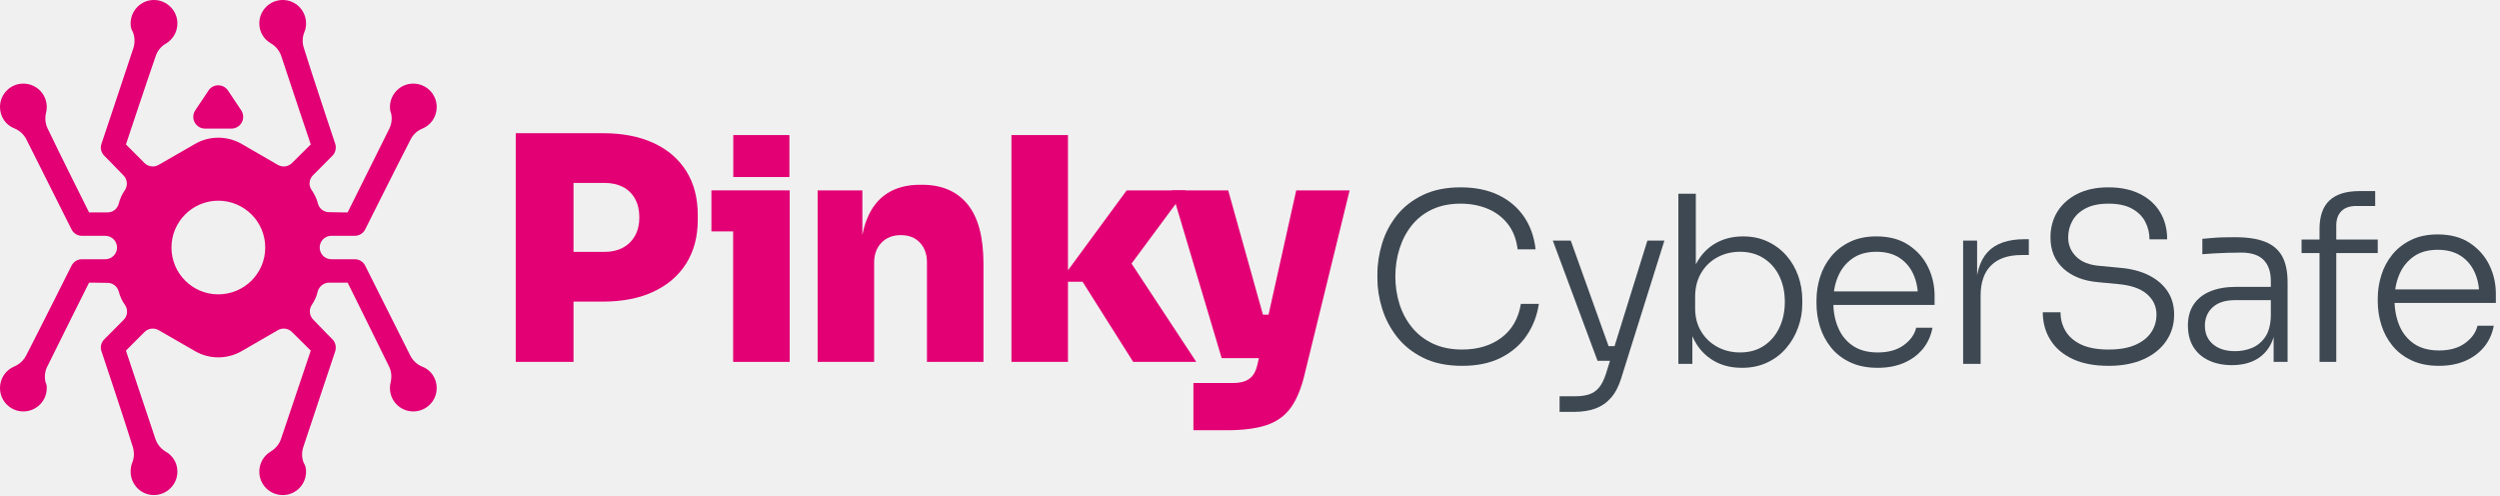
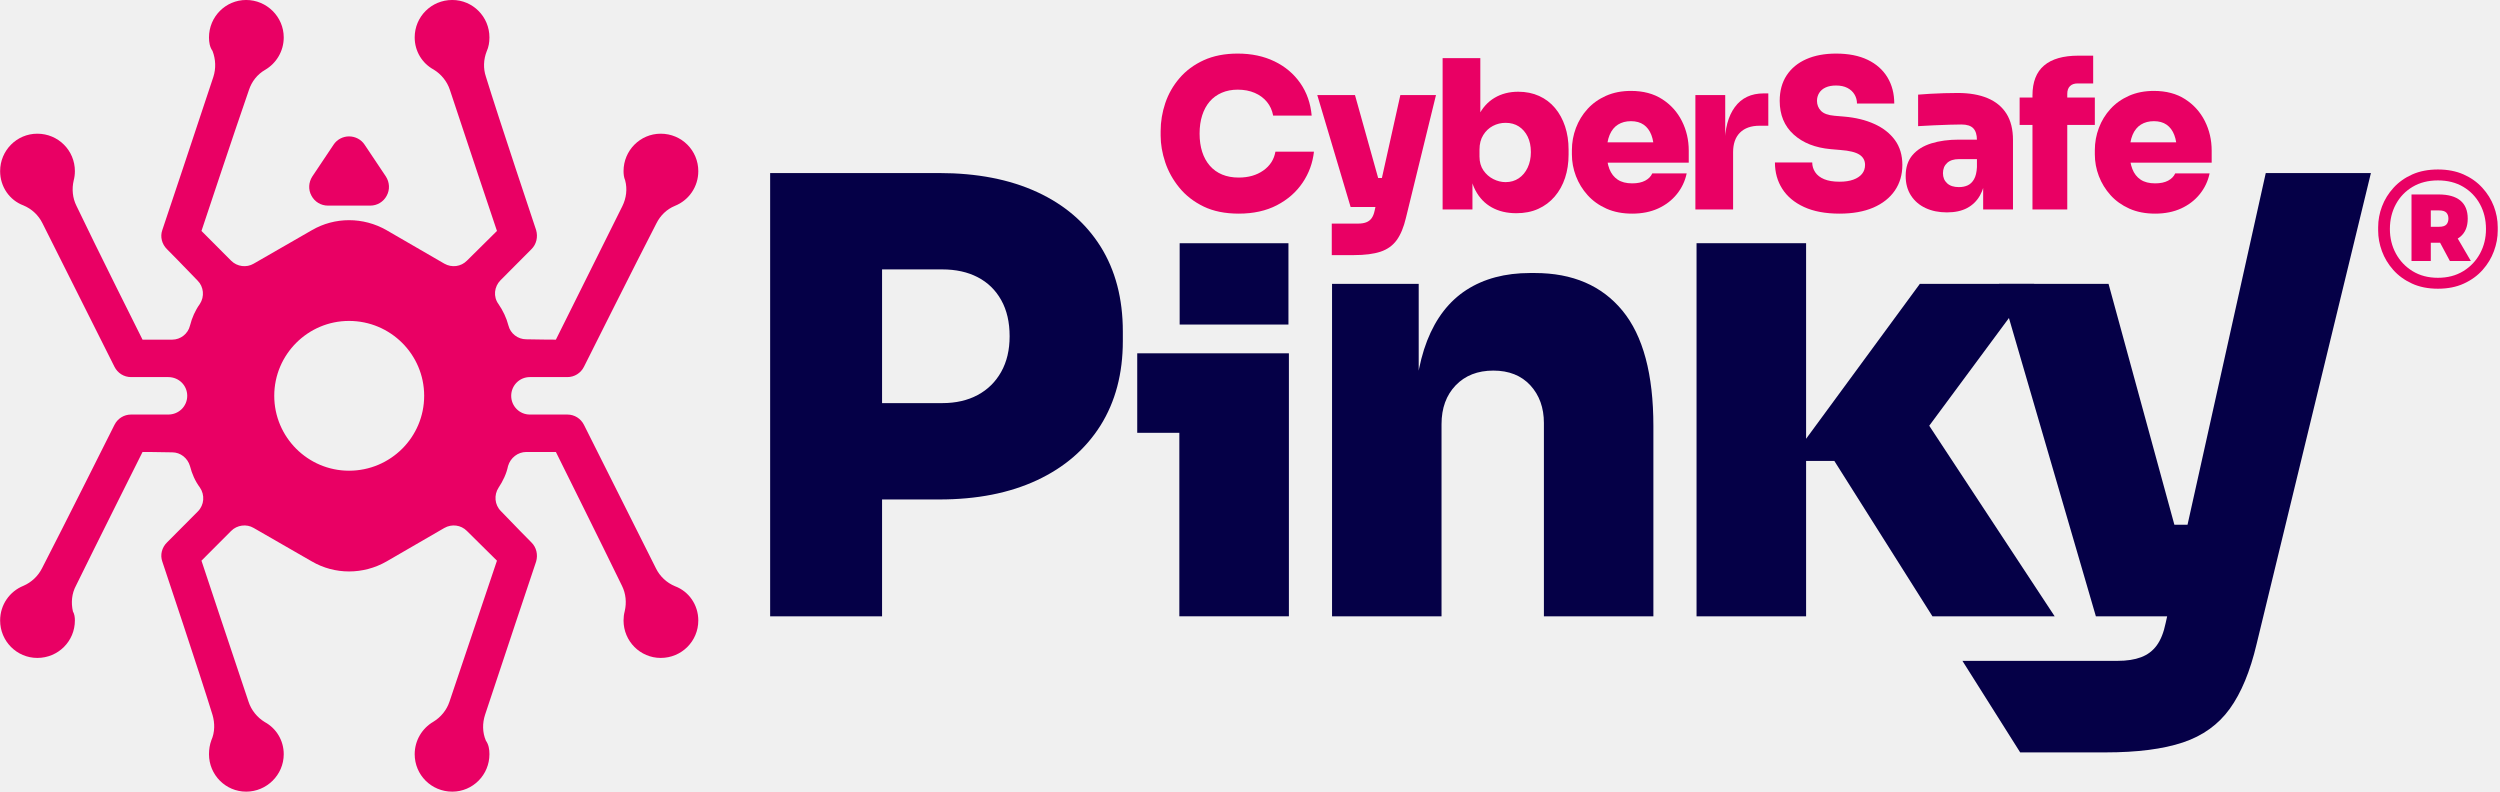
- <svg xmlns="http://www.w3.org/2000/svg" width="303" height="60" viewBox="0 0 303 60" fill="none">
-   <path d="M68.784 36.554V30.529H73.304C74.156 30.529 74.897 30.359 75.524 30.02C76.155 29.681 76.642 29.198 76.994 28.57C77.346 27.943 77.519 27.202 77.519 26.349C77.519 25.47 77.346 24.717 76.994 24.09C76.642 23.462 76.155 22.985 75.524 22.658C74.897 22.332 74.156 22.169 73.304 22.169H68.784V16.144H73.113C75.473 16.144 77.515 16.539 79.235 17.33C80.955 18.121 82.277 19.257 83.209 20.738C84.136 22.219 84.603 23.989 84.603 26.047V26.65C84.603 28.683 84.136 30.441 83.209 31.922C82.277 33.403 80.955 34.545 79.235 35.349C77.515 36.152 75.473 36.554 73.113 36.554H68.784ZM62.535 43.859V16.144H69.538V43.859H62.535Z" fill="#E20074" />
-   <path d="M88.893 43.859V23.073H95.747V43.859H88.893ZM86.258 28.044V23.073H95.747V28.044H86.258Z" fill="#E20074" />
-   <path d="M95.715 16.37H88.908V21.455H95.715V16.37Z" fill="#E20074" />
-   <path d="M99.137 43.859V23.073H104.559V31.997H104.259C104.259 29.838 104.534 28.05 105.085 26.631C105.64 25.213 106.461 24.152 107.55 23.449C108.643 22.746 109.969 22.395 111.524 22.395H111.825C114.184 22.395 116.015 23.179 117.307 24.748C118.599 26.318 119.243 28.721 119.243 31.96V43.859H112.392V31.772C112.392 30.817 112.109 30.033 111.545 29.418C110.977 28.803 110.206 28.496 109.228 28.496C108.249 28.496 107.465 28.803 106.872 29.418C106.284 30.033 105.987 30.843 105.987 31.847V43.859H99.137Z" fill="#E20074" />
-   <path d="M137.396 43.859L131.258 34.144H128.474L136.608 23.073H143.764L136.041 33.504V30.19L145.043 43.859H137.396ZM122.637 43.859V16.37H129.491V43.859H122.637Z" fill="#E20074" />
-   <path d="M144.699 52.144V46.42H149.481C150.062 46.42 150.549 46.345 150.951 46.194C151.354 46.044 151.68 45.799 151.93 45.46C152.18 45.121 152.371 44.65 152.493 44.048L157.166 23.073H163.639L158.183 45.366C157.78 47.073 157.221 48.422 156.505 49.414C155.789 50.406 154.811 51.108 153.569 51.523C152.324 51.937 150.714 52.144 148.727 52.144H144.699ZM151.29 43.408V38.136H155.658V43.408H151.29ZM148.126 43.408L142.063 23.073H148.918L154.603 43.408H148.126Z" fill="#E20074" />
-   <path d="M177.29 44.34C175.447 44.34 173.867 44.015 172.562 43.366C171.253 42.716 170.185 41.864 169.367 40.81C168.55 39.755 167.953 38.611 167.575 37.378C167.198 36.145 167.008 34.945 167.008 33.777V33.241C167.008 31.979 167.203 30.722 167.588 29.47C167.974 28.218 168.58 27.084 169.397 26.067C170.215 25.05 171.265 24.236 172.545 23.624C173.824 23.012 175.341 22.706 177.09 22.706C178.861 22.706 180.391 23.017 181.683 23.638C182.971 24.26 184.004 25.13 184.775 26.251C185.546 27.371 186.017 28.694 186.186 30.219H184.013C183.86 28.995 183.466 27.973 182.827 27.154C182.187 26.335 181.373 25.719 180.382 25.304C179.395 24.89 178.298 24.683 177.09 24.683C175.794 24.683 174.65 24.914 173.663 25.375C172.672 25.837 171.85 26.477 171.189 27.296C170.532 28.115 170.033 29.056 169.694 30.12C169.355 31.184 169.185 32.318 169.185 33.523C169.185 34.672 169.351 35.773 169.677 36.827C170.007 37.882 170.511 38.828 171.189 39.666C171.867 40.504 172.714 41.163 173.731 41.643C174.748 42.123 175.934 42.363 177.29 42.363C179.175 42.363 180.755 41.888 182.034 40.937C183.314 39.986 184.106 38.616 184.407 36.827H186.584C186.377 38.24 185.885 39.515 185.114 40.654C184.343 41.793 183.301 42.693 181.992 43.351C180.683 44.011 179.115 44.34 177.29 44.34Z" fill="#3E4852" />
-   <path d="M189.098 49.917V48.025H191.017C191.674 48.025 192.242 47.945 192.712 47.785C193.182 47.625 193.576 47.347 193.898 46.952C194.216 46.556 194.491 46.01 194.716 45.314L199.744 29.159H201.807L196.55 45.907C196.249 46.867 195.838 47.644 195.309 48.237C194.783 48.83 194.152 49.258 193.419 49.522C192.682 49.785 191.843 49.917 190.903 49.917H189.098ZM193.953 43.732V41.953H196.639V43.732H193.953ZM193.699 43.732L188.276 29.159H190.454L195.677 43.732H193.699Z" fill="#3E4852" />
-   <path d="M211.21 44.58C209.893 44.58 208.736 44.288 207.749 43.704C206.762 43.12 205.991 42.301 205.436 41.247C204.877 40.192 204.58 38.978 204.546 37.603H205.195V44.099H203.5V23.482H205.618V33.791L204.801 35.683C204.834 34.177 205.144 32.901 205.716 31.856C206.292 30.811 207.063 30.016 208.033 29.47C209.003 28.923 210.109 28.651 211.35 28.651C212.443 28.651 213.43 28.857 214.316 29.272C215.201 29.686 215.959 30.251 216.59 30.966C217.222 31.682 217.7 32.506 218.031 33.438C218.361 34.37 218.526 35.353 218.526 36.389V36.785C218.526 37.801 218.357 38.776 218.014 39.708C217.679 40.64 217.192 41.472 216.561 42.207C215.93 42.941 215.163 43.52 214.26 43.944C213.354 44.368 212.341 44.58 211.21 44.58ZM210.981 42.715C212.113 42.715 213.083 42.442 213.892 41.896C214.701 41.35 215.324 40.616 215.756 39.693C216.188 38.77 216.408 37.735 216.408 36.587C216.408 35.419 216.184 34.379 215.743 33.466C215.298 32.553 214.671 31.833 213.849 31.305C213.032 30.778 212.074 30.515 210.981 30.515C209.969 30.515 209.045 30.74 208.215 31.192C207.389 31.644 206.732 32.279 206.254 33.099C205.771 33.918 205.533 34.883 205.533 35.994V37.378C205.533 38.432 205.771 39.359 206.254 40.159C206.732 40.959 207.389 41.586 208.215 42.038C209.045 42.489 209.969 42.715 210.981 42.715Z" fill="#3E4852" />
-   <path d="M227.673 44.58C226.393 44.58 225.283 44.358 224.343 43.916C223.398 43.473 222.627 42.88 222.025 42.137C221.424 41.393 220.975 40.56 220.682 39.637C220.39 38.715 220.246 37.764 220.246 36.785V36.389C220.246 35.429 220.39 34.487 220.682 33.565C220.975 32.642 221.424 31.814 222.025 31.08C222.627 30.345 223.385 29.757 224.3 29.314C225.211 28.872 226.279 28.651 227.503 28.651C229.066 28.651 230.371 28.999 231.413 29.696C232.46 30.392 233.248 31.282 233.773 32.364C234.302 33.447 234.565 34.61 234.565 35.853V36.954H221.208V35.316H233.095L232.561 36.135C232.561 35.024 232.366 34.05 231.981 33.212C231.595 32.374 231.028 31.715 230.286 31.235C229.541 30.755 228.613 30.515 227.503 30.515C226.338 30.515 225.368 30.788 224.597 31.334C223.822 31.88 223.245 32.605 222.86 33.508C222.47 34.412 222.28 35.438 222.28 36.587C222.28 37.717 222.47 38.748 222.86 39.679C223.245 40.611 223.839 41.35 224.635 41.896C225.436 42.443 226.448 42.716 227.673 42.716C228.973 42.716 230.028 42.419 230.837 41.826C231.646 41.233 232.146 40.531 232.333 39.722H234.311C234.12 40.719 233.726 41.581 233.125 42.306C232.523 43.031 231.761 43.591 230.837 43.987C229.914 44.382 228.859 44.58 227.673 44.58Z" fill="#3E4852" />
-   <path d="M238.027 44.099V29.159H239.722V35.401H239.552C239.552 33.216 240.031 31.602 240.993 30.557C241.954 29.512 243.458 28.99 245.513 28.99H245.992V30.91H245.115C243.497 30.91 242.264 31.329 241.416 32.167C240.569 33.005 240.146 34.233 240.146 35.853V44.099H238.027Z" fill="#3E4852" />
-   <path d="M255.678 44.34C253.945 44.34 252.483 44.062 251.301 43.507C250.111 42.952 249.213 42.18 248.603 41.191C247.989 40.203 247.684 39.087 247.684 37.844H249.831C249.831 38.635 250.022 39.374 250.412 40.062C250.797 40.749 251.416 41.304 252.272 41.728C253.132 42.151 254.267 42.363 255.678 42.363C256.978 42.363 258.054 42.175 258.91 41.798C259.766 41.422 260.41 40.913 260.833 40.273C261.257 39.633 261.469 38.918 261.469 38.127C261.469 37.129 261.075 36.296 260.295 35.627C259.512 34.959 258.342 34.559 256.779 34.427L254.407 34.201C252.636 34.05 251.23 33.5 250.183 32.549C249.141 31.598 248.616 30.341 248.616 28.778C248.616 27.592 248.899 26.547 249.463 25.643C250.031 24.74 250.836 24.024 251.878 23.497C252.924 22.97 254.178 22.706 255.648 22.706C257.135 22.706 258.41 22.974 259.474 23.511C260.541 24.048 261.354 24.787 261.918 25.728C262.486 26.669 262.765 27.762 262.765 29.004H260.622C260.622 28.251 260.452 27.545 260.109 26.886C259.774 26.227 259.236 25.695 258.503 25.29C257.766 24.885 256.817 24.683 255.648 24.683C254.538 24.683 253.619 24.871 252.894 25.248C252.17 25.625 251.632 26.124 251.285 26.745C250.937 27.366 250.763 28.044 250.763 28.778C250.763 29.701 251.094 30.482 251.751 31.123C252.411 31.763 253.36 32.13 254.602 32.224L256.978 32.45C258.368 32.563 259.563 32.869 260.55 33.368C261.537 33.867 262.295 34.516 262.82 35.317C263.35 36.117 263.612 37.054 263.612 38.127C263.612 39.331 263.286 40.405 262.638 41.346C261.99 42.288 261.071 43.022 259.884 43.549C258.698 44.076 257.296 44.34 255.678 44.34Z" fill="#3E4852" />
-   <path d="M275.674 43.86V39.369H275.335V34.06C275.335 32.949 275.043 32.097 274.458 31.504C273.874 30.911 272.971 30.614 271.747 30.614C271.184 30.614 270.612 30.623 270.04 30.642C269.464 30.661 268.917 30.684 268.4 30.713C267.883 30.741 267.426 30.774 267.032 30.812V28.948C267.447 28.91 267.871 28.872 268.303 28.835C268.735 28.797 269.184 28.773 269.641 28.764C270.103 28.755 270.552 28.75 270.984 28.75C272.51 28.75 273.738 28.938 274.67 29.315C275.602 29.692 276.284 30.28 276.721 31.08C277.153 31.88 277.369 32.939 277.369 34.257V43.86H275.674ZM270.62 44.255C269.565 44.255 268.633 44.067 267.824 43.69C267.011 43.314 266.388 42.767 265.943 42.052C265.503 41.337 265.282 40.471 265.282 39.454C265.282 38.456 265.511 37.609 265.973 36.912C266.435 36.215 267.1 35.683 267.977 35.316C268.854 34.949 269.913 34.766 271.154 34.766H275.53V36.376H271.014C269.828 36.376 268.917 36.663 268.29 37.237C267.659 37.811 267.341 38.559 267.341 39.482C267.341 40.423 267.672 41.172 268.328 41.727C268.989 42.283 269.883 42.561 271.014 42.561C271.709 42.561 272.378 42.434 273.018 42.179C273.658 41.925 274.196 41.492 274.628 40.88C275.06 40.268 275.297 39.426 275.335 38.352L275.954 39.228C275.882 40.339 275.619 41.266 275.166 42.01C274.712 42.754 274.102 43.314 273.331 43.69C272.556 44.067 271.654 44.255 270.62 44.255Z" fill="#3E4852" />
-   <path d="M281.24 43.86V27.762C281.24 26.199 281.642 25.041 282.452 24.288C283.261 23.534 284.477 23.158 286.095 23.158H287.989V24.965H285.701C284.909 24.965 284.307 25.173 283.892 25.587C283.477 26.001 283.269 26.585 283.269 27.338V43.86H281.24ZM279.062 30.671V29.032H288.298V30.671H279.062Z" fill="#3E4852" />
-   <path d="M295.73 44.34C294.447 44.34 293.337 44.119 292.396 43.676C291.456 43.234 290.681 42.641 290.079 41.897C289.478 41.153 289.028 40.32 288.74 39.398C288.448 38.475 288.3 37.524 288.3 36.545V36.15C288.3 35.19 288.448 34.248 288.74 33.326C289.028 32.403 289.478 31.574 290.079 30.84C290.681 30.106 291.439 29.517 292.354 29.075C293.265 28.633 294.337 28.411 295.561 28.411C297.12 28.411 298.425 28.76 299.471 29.456C300.513 30.153 301.301 31.043 301.827 32.125C302.356 33.208 302.619 34.37 302.619 35.613V36.715H289.261V35.077H301.149L300.615 35.895C300.615 34.785 300.42 33.81 300.035 32.972C299.649 32.134 299.086 31.476 298.34 30.996C297.599 30.515 296.671 30.275 295.561 30.275C294.392 30.275 293.422 30.548 292.651 31.094C291.88 31.64 291.299 32.365 290.914 33.269C290.528 34.173 290.333 35.199 290.333 36.347C290.333 37.477 290.528 38.508 290.914 39.44C291.299 40.372 291.892 41.111 292.693 41.657C293.494 42.203 294.506 42.476 295.73 42.476C297.027 42.476 298.082 42.18 298.891 41.587C299.7 40.993 300.2 40.292 300.39 39.482H302.365C302.178 40.48 301.78 41.342 301.178 42.067C300.577 42.791 299.814 43.352 298.891 43.747C297.967 44.142 296.912 44.34 295.73 44.34Z" fill="#3E4852" />
-   <path fill-rule="evenodd" clip-rule="evenodd" d="M18.84 53.185C19.05 53.831 19.5 54.378 20.07 54.726C20.94 55.198 21.51 56.114 21.51 57.162C21.51 58.728 20.22 60 18.66 60C17.1 60 15.84 58.728 15.84 57.162C15.84 56.788 15.9 56.431 16.02 56.104C16.29 55.494 16.29 54.816 16.11 54.191C15.15 51.065 12.3 42.56 12.3 42.56C12.12 42.05 12.27 41.488 12.66 41.108C12.66 41.108 14.04 39.718 15 38.759C15.48 38.275 15.54 37.512 15.15 36.949C14.79 36.465 14.55 35.913 14.4 35.329C14.22 34.714 13.68 34.284 13.05 34.284C12.06 34.257 10.8 34.257 10.8 34.257C10.8 34.257 7.14 41.556 5.76 44.373C5.43 44.981 5.37 45.677 5.52 46.336C5.64 46.549 5.67 46.784 5.67 47.028C5.67 48.594 4.41 49.865 2.82 49.865C1.26 49.865 0 48.594 0 47.028C0 45.839 0.72 44.82 1.77 44.398C2.37 44.139 2.88 43.666 3.18 43.066C4.71 40.108 8.67 32.203 8.67 32.203C8.91 31.723 9.39 31.419 9.93 31.419H12.75C13.56 31.419 14.19 30.784 14.19 30C14.19 29.216 13.56 28.581 12.75 28.581C11.52 28.581 9.93 28.581 9.93 28.581C9.39 28.581 8.91 28.277 8.67 27.797C8.67 27.797 4.71 19.892 3.21 16.918C2.91 16.311 2.4 15.833 1.77 15.571C0.72 15.18 0 14.161 0 12.972C0 11.406 1.26 10.135 2.82 10.135C4.41 10.135 5.67 11.406 5.67 12.972C5.67 13.216 5.64 13.451 5.58 13.677C5.43 14.323 5.49 15.007 5.79 15.604C7.14 18.444 10.8 25.743 10.8 25.743H13.05C13.68 25.743 14.25 25.304 14.4 24.677C14.55 24.087 14.79 23.535 15.15 23.035C15.51 22.483 15.45 21.736 14.97 21.261C14.04 20.282 12.66 18.892 12.66 18.892C12.27 18.512 12.12 17.95 12.3 17.44C12.3 17.44 15.15 8.935 16.17 5.834C16.38 5.191 16.35 4.493 16.11 3.865C15.9 3.569 15.84 3.212 15.84 2.838C15.84 1.272 17.1 0 18.66 0C20.22 0 21.51 1.272 21.51 2.838C21.51 3.886 20.94 4.802 20.1 5.294C19.5 5.639 19.08 6.181 18.87 6.822C17.82 9.829 15.27 17.505 15.27 17.505C15.27 17.505 16.62 18.863 17.52 19.759C17.97 20.213 18.69 20.306 19.23 19.985C20.76 19.1 23.64 17.449 23.64 17.449C25.38 16.435 27.54 16.435 29.31 17.449C29.31 17.449 32.16 19.1 33.69 19.985C34.26 20.306 34.95 20.213 35.4 19.759C36.3 18.863 37.68 17.505 37.68 17.505C37.68 17.505 35.1 9.83 34.11 6.815C33.9 6.169 33.45 5.622 32.88 5.274C32.01 4.802 31.44 3.886 31.44 2.838C31.44 1.272 32.7 0 34.29 0C35.85 0 37.11 1.272 37.11 2.838C37.11 3.212 37.05 3.569 36.9 3.896C36.66 4.506 36.63 5.184 36.84 5.809C37.8 8.935 40.65 17.44 40.65 17.44C40.8 17.95 40.68 18.512 40.29 18.892C40.29 18.892 38.91 20.282 37.95 21.241C37.47 21.725 37.38 22.488 37.8 23.051C38.13 23.535 38.4 24.087 38.55 24.671C38.7 25.286 39.27 25.716 39.9 25.716C40.89 25.743 42.15 25.743 42.15 25.743C42.15 25.743 45.78 18.444 47.19 15.627C47.49 15.019 47.58 14.323 47.4 13.664C47.31 13.451 47.28 13.216 47.28 12.972C47.28 11.406 48.54 10.135 50.1 10.135C51.69 10.135 52.95 11.406 52.95 12.972C52.95 14.161 52.23 15.18 51.18 15.602C50.55 15.861 50.07 16.334 49.77 16.934C48.24 19.892 44.28 27.797 44.28 27.797C44.04 28.277 43.56 28.581 43.02 28.581H40.17C39.39 28.581 38.76 29.216 38.76 30C38.76 30.784 39.39 31.419 40.17 31.419C41.43 31.419 43.02 31.419 43.02 31.419C43.56 31.419 44.04 31.723 44.28 32.203C44.28 32.203 48.24 40.108 49.74 43.082C50.04 43.689 50.55 44.167 51.18 44.429C52.23 44.82 52.95 45.839 52.95 47.028C52.95 48.594 51.69 49.865 50.1 49.865C48.54 49.865 47.28 48.594 47.28 47.028C47.28 46.784 47.31 46.549 47.37 46.323C47.52 45.676 47.46 44.993 47.16 44.396C45.78 41.556 42.15 34.257 42.15 34.257H39.9C39.27 34.257 38.7 34.696 38.52 35.323C38.4 35.913 38.13 36.465 37.8 36.965C37.44 37.517 37.5 38.264 37.98 38.739C38.91 39.718 40.29 41.108 40.29 41.108C40.68 41.488 40.8 42.05 40.65 42.56C40.65 42.56 37.8 51.065 36.78 54.166C36.57 54.809 36.57 55.507 36.84 56.135C37.05 56.431 37.11 56.788 37.11 57.162C37.11 58.728 35.85 60 34.29 60C32.7 60 31.44 58.728 31.44 57.162C31.44 56.114 32.01 55.198 32.85 54.706C33.42 54.361 33.87 53.819 34.08 53.178C35.1 50.17 37.68 42.495 37.68 42.495C37.68 42.495 36.3 41.137 35.4 40.24C34.95 39.787 34.26 39.694 33.69 40.015C32.16 40.9 29.31 42.551 29.31 42.551C27.54 43.565 25.38 43.565 23.64 42.551C23.64 42.551 20.76 40.9 19.23 40.015C18.69 39.694 17.97 39.787 17.52 40.24C16.62 41.137 15.27 42.495 15.27 42.495C15.27 42.495 17.82 50.17 18.84 53.185ZM26.46 35.676C23.34 35.676 20.79 33.133 20.79 30C20.79 26.867 23.34 24.324 26.46 24.324C29.61 24.324 32.16 26.867 32.16 30C32.16 33.133 29.61 35.676 26.46 35.676Z" fill="#E20074" />
-   <path fill-rule="evenodd" clip-rule="evenodd" d="M29.253 13.379C29.534 13.815 29.57 14.374 29.314 14.836C29.069 15.298 28.593 15.585 28.068 15.585C27.042 15.585 25.881 15.585 24.855 15.585C24.33 15.585 23.854 15.298 23.61 14.836C23.353 14.374 23.39 13.815 23.671 13.379C24.196 12.592 24.782 11.716 25.283 10.97C25.54 10.575 25.991 10.339 26.456 10.339C26.932 10.339 27.384 10.575 27.641 10.97C28.142 11.716 28.727 12.592 29.253 13.379Z" fill="#E20074" />
+ <svg xmlns="http://www.w3.org/2000/svg" width="240" height="76" viewBox="0 0 240 76" fill="none">
+   <g clip-path="url(#clip0_2301_95472)">
+     <path d="M118.92 20.509C117.608 20.509 116.48 20.28 115.539 19.823C114.598 19.364 113.822 18.761 113.212 18.011C112.602 17.262 112.151 16.449 111.859 15.573C111.568 14.697 111.422 13.849 111.422 13.026V12.588C111.422 11.672 111.571 10.774 111.869 9.891C112.168 9.008 112.625 8.209 113.242 7.493C113.858 6.776 114.631 6.206 115.559 5.781C116.487 5.358 117.574 5.144 118.821 5.144C120.147 5.144 121.323 5.393 122.351 5.891C123.379 6.388 124.204 7.085 124.827 7.98C125.451 8.876 125.815 9.914 125.921 11.096H122.222C122.129 10.591 121.93 10.153 121.625 9.782C121.32 9.41 120.929 9.122 120.452 8.916C119.974 8.711 119.431 8.607 118.821 8.607C118.251 8.607 117.737 8.708 117.279 8.907C116.822 9.106 116.437 9.387 116.126 9.752C115.814 10.117 115.575 10.558 115.41 11.075C115.244 11.593 115.161 12.177 115.161 12.827C115.161 13.478 115.244 14.061 115.41 14.578C115.575 15.095 115.821 15.54 116.146 15.912C116.47 16.283 116.865 16.565 117.329 16.758C117.793 16.951 118.324 17.046 118.92 17.046C119.848 17.046 120.634 16.822 121.277 16.369C121.92 15.919 122.308 15.315 122.441 14.559H126.14C126.021 15.646 125.656 16.642 125.046 17.544C124.436 18.446 123.614 19.165 122.58 19.703C121.546 20.24 120.326 20.509 118.92 20.509Z" fill="#E90064" />
+     <path d="M127.85 24.49V21.465H130.376C130.681 21.465 130.94 21.425 131.152 21.345C131.364 21.265 131.537 21.137 131.669 20.957C131.802 20.778 131.901 20.53 131.967 20.212L134.434 9.125H137.855L134.971 20.907C134.759 21.81 134.464 22.523 134.086 23.047C133.708 23.571 133.191 23.942 132.534 24.162C131.878 24.38 131.026 24.49 129.978 24.49H127.85ZM131.331 19.872V17.086H133.638V19.872H131.331ZM129.66 19.872L126.458 9.125H130.078L133.081 19.872H129.66Z" fill="#E90064" />
+     <path d="M145.572 20.469C144.67 20.469 143.885 20.285 143.215 19.912C142.545 19.541 142.022 18.997 141.644 18.28C141.266 17.564 141.064 16.688 141.037 15.653H141.355V20.111H138.491V5.582H142.111V13.066L141.316 13.862C141.355 12.787 141.561 11.871 141.932 11.115C142.303 10.359 142.817 9.786 143.474 9.394C144.13 9.002 144.889 8.806 145.751 8.806C146.493 8.806 147.163 8.943 147.76 9.214C148.356 9.486 148.864 9.872 149.281 10.368C149.699 10.867 150.02 11.454 150.246 12.131C150.471 12.808 150.584 13.55 150.584 14.36V14.838C150.584 15.647 150.471 16.393 150.246 17.076C150.02 17.759 149.689 18.357 149.251 18.868C148.814 19.379 148.287 19.774 147.67 20.052C147.054 20.331 146.354 20.469 145.572 20.469ZM144.538 17.484C145.015 17.484 145.436 17.361 145.801 17.116C146.165 16.871 146.45 16.529 146.656 16.091C146.861 15.653 146.964 15.156 146.964 14.599C146.964 14.027 146.861 13.534 146.656 13.115C146.45 12.698 146.169 12.373 145.811 12.14C145.453 11.908 145.028 11.792 144.538 11.792C144.1 11.792 143.692 11.892 143.314 12.091C142.937 12.29 142.628 12.582 142.39 12.967C142.151 13.351 142.032 13.816 142.032 14.36V15.037C142.032 15.554 142.158 15.995 142.409 16.36C142.661 16.724 142.98 17.003 143.364 17.196C143.749 17.389 144.14 17.484 144.538 17.484Z" fill="#E90064" />
+     <path d="M156.69 20.509C155.762 20.509 154.94 20.35 154.224 20.032C153.508 19.713 152.904 19.282 152.414 18.739C151.923 18.194 151.549 17.584 151.29 16.907C151.032 16.231 150.902 15.533 150.902 14.817V14.419C150.902 13.677 151.032 12.964 151.29 12.279C151.549 11.596 151.92 10.989 152.404 10.459C152.888 9.927 153.481 9.507 154.184 9.195C154.887 8.883 155.682 8.727 156.571 8.727C157.751 8.727 158.752 8.993 159.574 9.523C160.396 10.055 161.026 10.754 161.464 11.623C161.901 12.492 162.12 13.438 162.12 14.459V15.613H152.414V13.663H160.032L158.779 14.538C158.779 13.916 158.696 13.387 158.53 12.956C158.364 12.526 158.119 12.196 157.794 11.972C157.469 11.745 157.061 11.633 156.571 11.633C156.093 11.633 155.679 11.742 155.328 11.96C154.976 12.18 154.708 12.511 154.522 12.956C154.337 13.401 154.244 13.962 154.244 14.639C154.244 15.248 154.33 15.775 154.502 16.22C154.675 16.666 154.94 17.006 155.298 17.245C155.656 17.484 156.12 17.603 156.69 17.603C157.194 17.603 157.608 17.517 157.933 17.345C158.258 17.172 158.487 16.941 158.619 16.648H161.921C161.762 17.392 161.447 18.055 160.976 18.638C160.506 19.223 159.909 19.68 159.186 20.012C158.464 20.343 157.632 20.509 156.69 20.509Z" fill="#E90064" />
+     <path d="M162.757 20.111V9.125H165.621V13.902H165.581C165.581 12.363 165.903 11.155 166.546 10.279C167.189 9.403 168.114 8.966 169.32 8.966H169.758V12.07H168.923C168.114 12.07 167.487 12.29 167.043 12.728C166.599 13.166 166.377 13.796 166.377 14.618V20.111H162.757Z" fill="#E90064" />
+     <path d="M176.599 20.509C175.247 20.509 174.11 20.297 173.188 19.872C172.267 19.449 171.57 18.867 171.1 18.13C170.629 17.395 170.394 16.549 170.394 15.594H173.974C173.974 15.938 174.07 16.253 174.262 16.538C174.454 16.825 174.743 17.046 175.127 17.205C175.512 17.364 176.002 17.444 176.599 17.444C177.116 17.444 177.557 17.379 177.922 17.245C178.286 17.113 178.565 16.927 178.757 16.688C178.949 16.449 179.045 16.164 179.045 15.833C179.045 15.408 178.866 15.08 178.508 14.847C178.15 14.615 177.547 14.465 176.699 14.4L175.764 14.32C174.265 14.186 173.072 13.717 172.184 12.906C171.295 12.097 170.851 11.023 170.851 9.682C170.851 8.727 171.073 7.911 171.517 7.235C171.961 6.558 172.588 6.041 173.397 5.682C174.206 5.324 175.16 5.144 176.261 5.144C177.454 5.144 178.465 5.343 179.294 5.741C180.123 6.139 180.756 6.7 181.194 7.423C181.631 8.147 181.85 8.986 181.85 9.942H178.27C178.27 9.623 178.19 9.33 178.031 9.066C177.872 8.8 177.643 8.591 177.345 8.438C177.047 8.286 176.685 8.209 176.261 8.209C175.863 8.209 175.528 8.273 175.257 8.399C174.985 8.524 174.779 8.701 174.64 8.926C174.501 9.152 174.431 9.403 174.431 9.682C174.431 10.055 174.557 10.373 174.809 10.637C175.061 10.903 175.498 11.062 176.122 11.115L177.057 11.195C178.144 11.289 179.105 11.523 179.941 11.902C180.776 12.279 181.432 12.793 181.91 13.444C182.387 14.094 182.626 14.89 182.626 15.833C182.626 16.774 182.384 17.597 181.9 18.301C181.416 19.003 180.726 19.547 179.831 19.933C178.936 20.316 177.859 20.509 176.599 20.509Z" fill="#E90064" />
+     <path d="M190.383 20.111V16.887H189.786V13.444C189.786 12.94 189.67 12.566 189.438 12.319C189.206 12.074 188.825 11.951 188.295 11.951C188.043 11.951 187.671 11.957 187.181 11.972C186.69 11.984 186.173 12.005 185.629 12.031C185.086 12.058 184.588 12.085 184.138 12.11V9.085C184.456 9.06 184.834 9.032 185.271 9.005C185.709 8.98 186.163 8.959 186.634 8.946C187.105 8.932 187.539 8.926 187.937 8.926C189.064 8.926 190.022 9.091 190.811 9.424C191.6 9.755 192.203 10.254 192.621 10.916C193.038 11.58 193.247 12.422 193.247 13.444V20.111H190.383ZM186.902 20.39C186.133 20.39 185.45 20.251 184.854 19.973C184.257 19.694 183.79 19.293 183.452 18.767C183.113 18.243 182.944 17.618 182.944 16.887C182.944 16.065 183.163 15.398 183.601 14.887C184.038 14.376 184.642 14.002 185.411 13.763C186.18 13.524 187.061 13.405 188.056 13.405H190.184V15.276H188.056C187.565 15.276 187.187 15.398 186.922 15.643C186.657 15.889 186.524 16.217 186.524 16.629C186.524 17.027 186.657 17.349 186.922 17.594C187.187 17.839 187.565 17.962 188.056 17.962C188.374 17.962 188.656 17.906 188.901 17.793C189.147 17.68 189.349 17.484 189.508 17.205C189.667 16.927 189.76 16.543 189.786 16.051L190.622 16.847C190.555 17.603 190.373 18.243 190.075 18.767C189.776 19.293 189.365 19.694 188.842 19.973C188.318 20.251 187.671 20.39 186.902 20.39Z" fill="#E90064" />
+     <path d="M195.117 20.111V9.164C195.117 7.878 195.488 6.919 196.231 6.289C196.973 5.658 198.074 5.343 199.532 5.343H200.945V8.01H199.453C199.135 8.01 198.889 8.096 198.717 8.27C198.545 8.442 198.458 8.687 198.458 9.005V20.111H195.117ZM193.884 11.991V9.363H201.104V11.991H193.884Z" fill="#E90064" />
+     <path d="M206.891 20.509C205.963 20.509 205.141 20.35 204.425 20.032C203.709 19.713 203.106 19.282 202.615 18.739C202.125 18.194 201.75 17.584 201.491 16.907C201.233 16.231 201.104 15.533 201.104 14.817V14.419C201.104 13.677 201.233 12.964 201.491 12.279C201.75 11.596 202.121 10.989 202.605 10.459C203.089 9.927 203.682 9.507 204.385 9.195C205.088 8.883 205.884 8.727 206.772 8.727C207.952 8.727 208.953 8.993 209.775 9.523C210.597 10.055 211.227 10.754 211.665 11.623C212.102 12.492 212.321 13.438 212.321 14.459V15.613H202.615V13.663H210.233L208.98 14.538C208.98 13.916 208.897 13.387 208.731 12.956C208.565 12.526 208.32 12.196 207.995 11.972C207.67 11.745 207.263 11.633 206.772 11.633C206.295 11.633 205.88 11.742 205.529 11.96C205.178 12.18 204.909 12.511 204.723 12.956C204.538 13.401 204.445 13.962 204.445 14.639C204.445 15.248 204.531 15.775 204.704 16.22C204.876 16.666 205.141 17.006 205.499 17.245C205.857 17.484 206.321 17.603 206.891 17.603C207.395 17.603 207.81 17.517 208.135 17.345C208.459 17.172 208.688 16.941 208.821 16.648H212.122C211.963 17.392 211.648 18.055 211.178 18.638C210.707 19.223 210.11 19.68 209.388 20.012C208.665 20.343 207.833 20.509 206.891 20.509Z" fill="#E90064" />
+     <path d="M83.521 47.949V38.699H90.457C91.763 38.699 92.901 38.438 93.863 37.918C94.831 37.398 95.579 36.656 96.118 35.692C96.658 34.728 96.924 33.591 96.924 32.281C96.924 30.932 96.658 29.775 96.118 28.812C95.579 27.848 94.831 27.116 93.863 26.615C92.901 26.113 91.763 25.863 90.457 25.863H83.521V16.613H90.164C93.785 16.613 96.918 17.219 99.557 18.434C102.196 19.648 104.224 21.392 105.654 23.666C107.077 25.94 107.792 28.658 107.792 31.818V32.743C107.792 35.865 107.077 38.563 105.654 40.837C104.224 43.112 102.196 44.865 99.557 46.099C96.918 47.333 93.785 47.949 90.164 47.949H83.521ZM73.934 59.165V16.613H84.678V59.165H73.934Z" fill="#050047" />
+     <path d="M113.217 59.165V33.918H123.734V59.165H113.217ZM109.174 41.55V33.918H123.734V41.55H109.174Z" fill="#050047" />
+     <path d="M123.691 23.35H113.247V31.156H123.691V23.35Z" fill="#050047" />
+     <path d="M127.876 59.165V27.251H136.196V40.953H135.735C135.735 37.638 136.157 34.892 137.002 32.715C137.854 30.536 139.115 28.908 140.785 27.829C142.462 26.75 144.496 26.21 146.882 26.21H147.343C150.964 26.21 153.772 27.414 155.755 29.823C157.737 32.233 158.725 35.923 158.725 40.895V59.165H148.215V40.606C148.215 39.142 147.779 37.937 146.915 36.992C146.044 36.049 144.861 35.577 143.359 35.577C141.858 35.577 140.655 36.049 139.745 36.992C138.841 37.937 138.387 39.18 138.387 40.722V59.165H127.876Z" fill="#050047" />
+     <path d="M193.937 72.23L188.393 63.442H203.284C204.175 63.442 204.922 63.327 205.54 63.095C206.157 62.864 206.658 62.488 207.041 61.968C207.425 61.447 207.717 60.725 207.906 59.8L217.513 16.613H227.607L216.635 61.823C216.018 64.444 215.16 66.516 214.061 68.038C212.963 69.561 211.461 70.64 209.557 71.276C207.646 71.912 205.176 72.23 202.127 72.23H193.937ZM206.06 59.165V50.377H212.761V59.165H206.06ZM201.204 59.165L191.903 27.251H202.42L211.143 59.165H201.204Z" fill="#050047" />
+     <path d="M185.514 59.165L176.096 44.249H171.825L184.305 27.251H195.284L183.434 43.266V38.178L197.247 59.165H185.514ZM162.868 59.165V23.348H173.385V59.165H162.868Z" fill="#050047" />
+     <path d="M234.042 27.717C233.101 27.717 232.273 27.553 231.555 27.223C230.837 26.895 230.236 26.457 229.753 25.913C229.269 25.369 228.907 24.768 228.665 24.108C228.424 23.45 228.303 22.792 228.303 22.134V21.813C228.303 21.127 228.427 20.459 228.676 19.808C228.922 19.155 229.292 18.56 229.782 18.023C230.272 17.486 230.873 17.059 231.584 16.743C232.297 16.429 233.115 16.27 234.042 16.27C234.967 16.27 235.787 16.429 236.498 16.743C237.21 17.059 237.81 17.486 238.3 18.023C238.791 18.56 239.16 19.155 239.409 19.808C239.657 20.459 239.782 21.127 239.782 21.813V22.134C239.782 22.792 239.661 23.45 239.419 24.108C239.177 24.768 238.815 25.369 238.332 25.913C237.848 26.457 237.248 26.895 236.529 27.223C235.811 27.553 234.981 27.717 234.042 27.717ZM234.042 26.668C234.967 26.668 235.777 26.457 236.469 26.034C237.159 25.611 237.696 25.046 238.08 24.342C238.463 23.635 238.654 22.853 238.654 21.992C238.654 21.106 238.463 20.31 238.08 19.605C237.696 18.901 237.159 18.343 236.469 17.933C235.777 17.524 234.967 17.319 234.042 17.319C233.115 17.319 232.307 17.524 231.615 17.933C230.923 18.343 230.386 18.901 230.005 19.605C229.621 20.31 229.43 21.106 229.43 21.992C229.43 22.853 229.621 23.635 230.005 24.342C230.386 25.046 230.923 25.611 231.615 26.034C232.307 26.457 233.115 26.668 234.042 26.668ZM231.505 25.057V18.668H233.357V25.057H231.505ZM235.19 25.057L233.861 22.578H235.754L237.204 25.057H235.19ZM232.371 23.303V21.771H234.142C234.479 21.771 234.714 21.701 234.848 21.561C234.981 21.419 235.048 21.227 235.048 20.985C235.048 20.744 234.981 20.552 234.848 20.412C234.714 20.27 234.479 20.2 234.142 20.2H232.371V18.668H234.103C235.029 18.668 235.727 18.863 236.196 19.253C236.666 19.642 236.902 20.22 236.902 20.985C236.902 21.752 236.666 22.329 236.196 22.72C235.727 23.108 235.029 23.303 234.103 23.303H232.371Z" fill="#E90064" />
+     <path fill-rule="evenodd" clip-rule="evenodd" d="M23.86 67.367C24.126 68.184 24.695 68.877 25.417 69.318C26.518 69.915 27.239 71.076 27.239 72.403C27.239 74.387 25.606 75.998 23.632 75.998C21.657 75.998 20.063 74.387 20.063 72.403C20.063 71.93 20.139 71.478 20.29 71.064C20.632 70.291 20.632 69.431 20.404 68.64C19.189 64.68 15.581 53.908 15.581 53.908C15.354 53.262 15.543 52.55 16.037 52.069C16.037 52.069 17.784 50.308 18.999 49.093C19.607 48.479 19.683 47.514 19.189 46.8C18.733 46.187 18.43 45.488 18.24 44.749C18.012 43.97 17.328 43.425 16.531 43.425C15.278 43.391 13.683 43.391 13.683 43.391C13.683 43.391 9.049 52.636 7.303 56.205C6.885 56.974 6.809 57.856 6.999 58.69C7.151 58.96 7.189 59.258 7.189 59.567C7.189 61.551 5.594 63.161 3.581 63.161C1.607 63.161 0.012 61.551 0.012 59.567C0.012 58.061 0.923 56.77 2.252 56.236C3.012 55.907 3.657 55.309 4.037 54.549C5.974 50.802 10.987 40.789 10.987 40.789C11.29 40.18 11.898 39.796 12.581 39.796H16.151C17.176 39.796 17.974 38.991 17.974 37.998C17.974 37.006 17.176 36.201 16.151 36.201H12.581C11.898 36.201 11.29 35.816 10.987 35.207C10.987 35.207 5.973 25.195 4.075 21.428C3.695 20.659 3.05 20.053 2.252 19.721C0.923 19.226 0.012 17.935 0.012 16.43C0.012 14.446 1.607 12.835 3.581 12.835C5.594 12.835 7.189 14.446 7.189 16.43C7.189 16.738 7.151 17.037 7.075 17.322C6.885 18.141 6.961 19.007 7.341 19.763C9.05 23.36 13.683 32.606 13.683 32.606H16.531C17.328 32.606 18.05 32.05 18.24 31.256C18.43 30.509 18.733 29.81 19.189 29.176C19.645 28.477 19.569 27.53 18.961 26.929C17.784 25.689 16.037 23.928 16.037 23.928C15.543 23.447 15.354 22.734 15.581 22.088C15.581 22.088 19.189 11.317 20.48 7.389C20.746 6.574 20.708 5.69 20.404 4.895C20.138 4.519 20.063 4.067 20.063 3.593C20.063 1.609 21.657 -0.002 23.632 -0.002C25.606 -0.002 27.239 1.609 27.239 3.593C27.239 4.921 26.518 6.081 25.455 6.704C24.695 7.141 24.164 7.828 23.898 8.639C22.569 12.449 19.341 22.171 19.341 22.171C19.341 22.171 21.05 23.892 22.189 25.027C22.759 25.602 23.67 25.719 24.353 25.312C26.29 24.192 29.936 22.1 29.936 22.1C32.139 20.816 34.872 20.816 37.113 22.1C37.113 22.1 40.721 24.192 42.658 25.312C43.379 25.719 44.252 25.602 44.822 25.027C45.961 23.892 47.708 22.171 47.708 22.171C47.708 22.171 44.442 12.449 43.189 8.63C42.923 7.812 42.353 7.119 41.632 6.679C40.531 6.081 39.81 4.921 39.81 3.593C39.81 1.609 41.404 -0.002 43.417 -0.002C45.392 -0.002 46.986 1.609 46.986 3.593C46.986 4.067 46.91 4.519 46.721 4.933C46.417 5.706 46.379 6.565 46.645 7.356C47.86 11.317 51.468 22.088 51.468 22.088C51.657 22.734 51.506 23.447 51.012 23.928C51.012 23.928 49.265 25.689 48.05 26.903C47.442 27.517 47.328 28.483 47.86 29.197C48.278 29.81 48.619 30.509 48.809 31.248C48.999 32.027 49.721 32.572 50.518 32.572C51.771 32.606 53.366 32.606 53.366 32.606C53.366 32.606 57.962 23.36 59.746 19.792C60.126 19.023 60.24 18.141 60.012 17.306C59.898 17.037 59.86 16.738 59.86 16.43C59.86 14.446 61.455 12.835 63.429 12.835C65.442 12.835 67.037 14.446 67.037 16.43C67.037 17.935 66.126 19.226 64.796 19.761C63.999 20.089 63.392 20.688 63.012 21.448C61.075 25.195 56.062 35.207 56.062 35.207C55.758 35.816 55.151 36.201 54.468 36.201H50.86C49.873 36.201 49.075 37.006 49.075 37.998C49.075 38.991 49.873 39.796 50.86 39.796H54.468C55.151 39.796 55.758 40.18 56.062 40.789C56.062 40.789 61.075 50.802 62.974 54.569C63.354 55.337 63.999 55.943 64.796 56.275C66.126 56.77 67.037 58.061 67.037 59.567C67.037 61.551 65.442 63.161 63.429 63.161C61.455 63.161 59.86 61.551 59.86 59.567C59.86 59.258 59.898 58.96 59.974 58.674C60.164 57.855 60.087 56.989 59.708 56.234C57.961 52.636 53.366 43.391 53.366 43.391H50.518C49.721 43.391 48.999 43.946 48.771 44.741C48.62 45.488 48.278 46.187 47.86 46.82C47.404 47.52 47.48 48.466 48.088 49.068C49.265 50.308 51.012 52.069 51.012 52.069C51.506 52.55 51.657 53.262 51.468 53.908C51.468 53.908 47.86 64.68 46.569 68.608C46.303 69.422 46.303 70.307 46.645 71.102C46.911 71.478 46.986 71.93 46.986 72.403C46.986 74.387 45.392 75.998 43.417 75.998C41.404 75.998 39.81 74.387 39.81 72.403C39.81 71.076 40.531 69.915 41.594 69.293C42.316 68.855 42.885 68.168 43.151 67.357C44.442 63.548 47.708 53.825 47.708 53.825C47.708 53.825 45.961 52.105 44.822 50.97C44.252 50.395 43.379 50.277 42.658 50.684C40.721 51.804 37.113 53.896 37.113 53.896C34.872 55.181 32.139 55.181 29.936 53.896C29.936 53.896 26.29 51.804 24.353 50.684C23.67 50.277 22.759 50.395 22.189 50.97C21.05 52.105 19.341 53.825 19.341 53.825C19.341 53.825 22.569 63.548 23.86 67.367ZM33.505 45.188C29.556 45.188 26.328 41.966 26.328 37.998C26.328 34.03 29.556 30.809 33.505 30.809C37.492 30.809 40.72 34.03 40.72 37.998C40.72 41.966 37.492 45.188 33.505 45.188Z" fill="#E90064" />
+     <path fill-rule="evenodd" clip-rule="evenodd" d="M37.045 16.945C37.401 17.497 37.447 18.206 37.122 18.791C36.813 19.376 36.21 19.739 35.545 19.739H31.479C30.814 19.739 30.211 19.376 29.902 18.791C29.577 18.206 29.624 17.497 29.98 16.945C30.645 15.949 31.386 14.839 32.02 13.894C32.345 13.394 32.917 13.094 33.505 13.094C34.108 13.094 34.68 13.394 35.005 13.894C35.638 14.839 36.38 15.949 37.045 16.945Z" fill="#E90064" />
+   </g>
+   <defs>
+     <clipPath id="clip0_2301_95472">
+       <rect width="240" height="76" fill="white" />
+     </clipPath>
+   </defs>
</svg>
